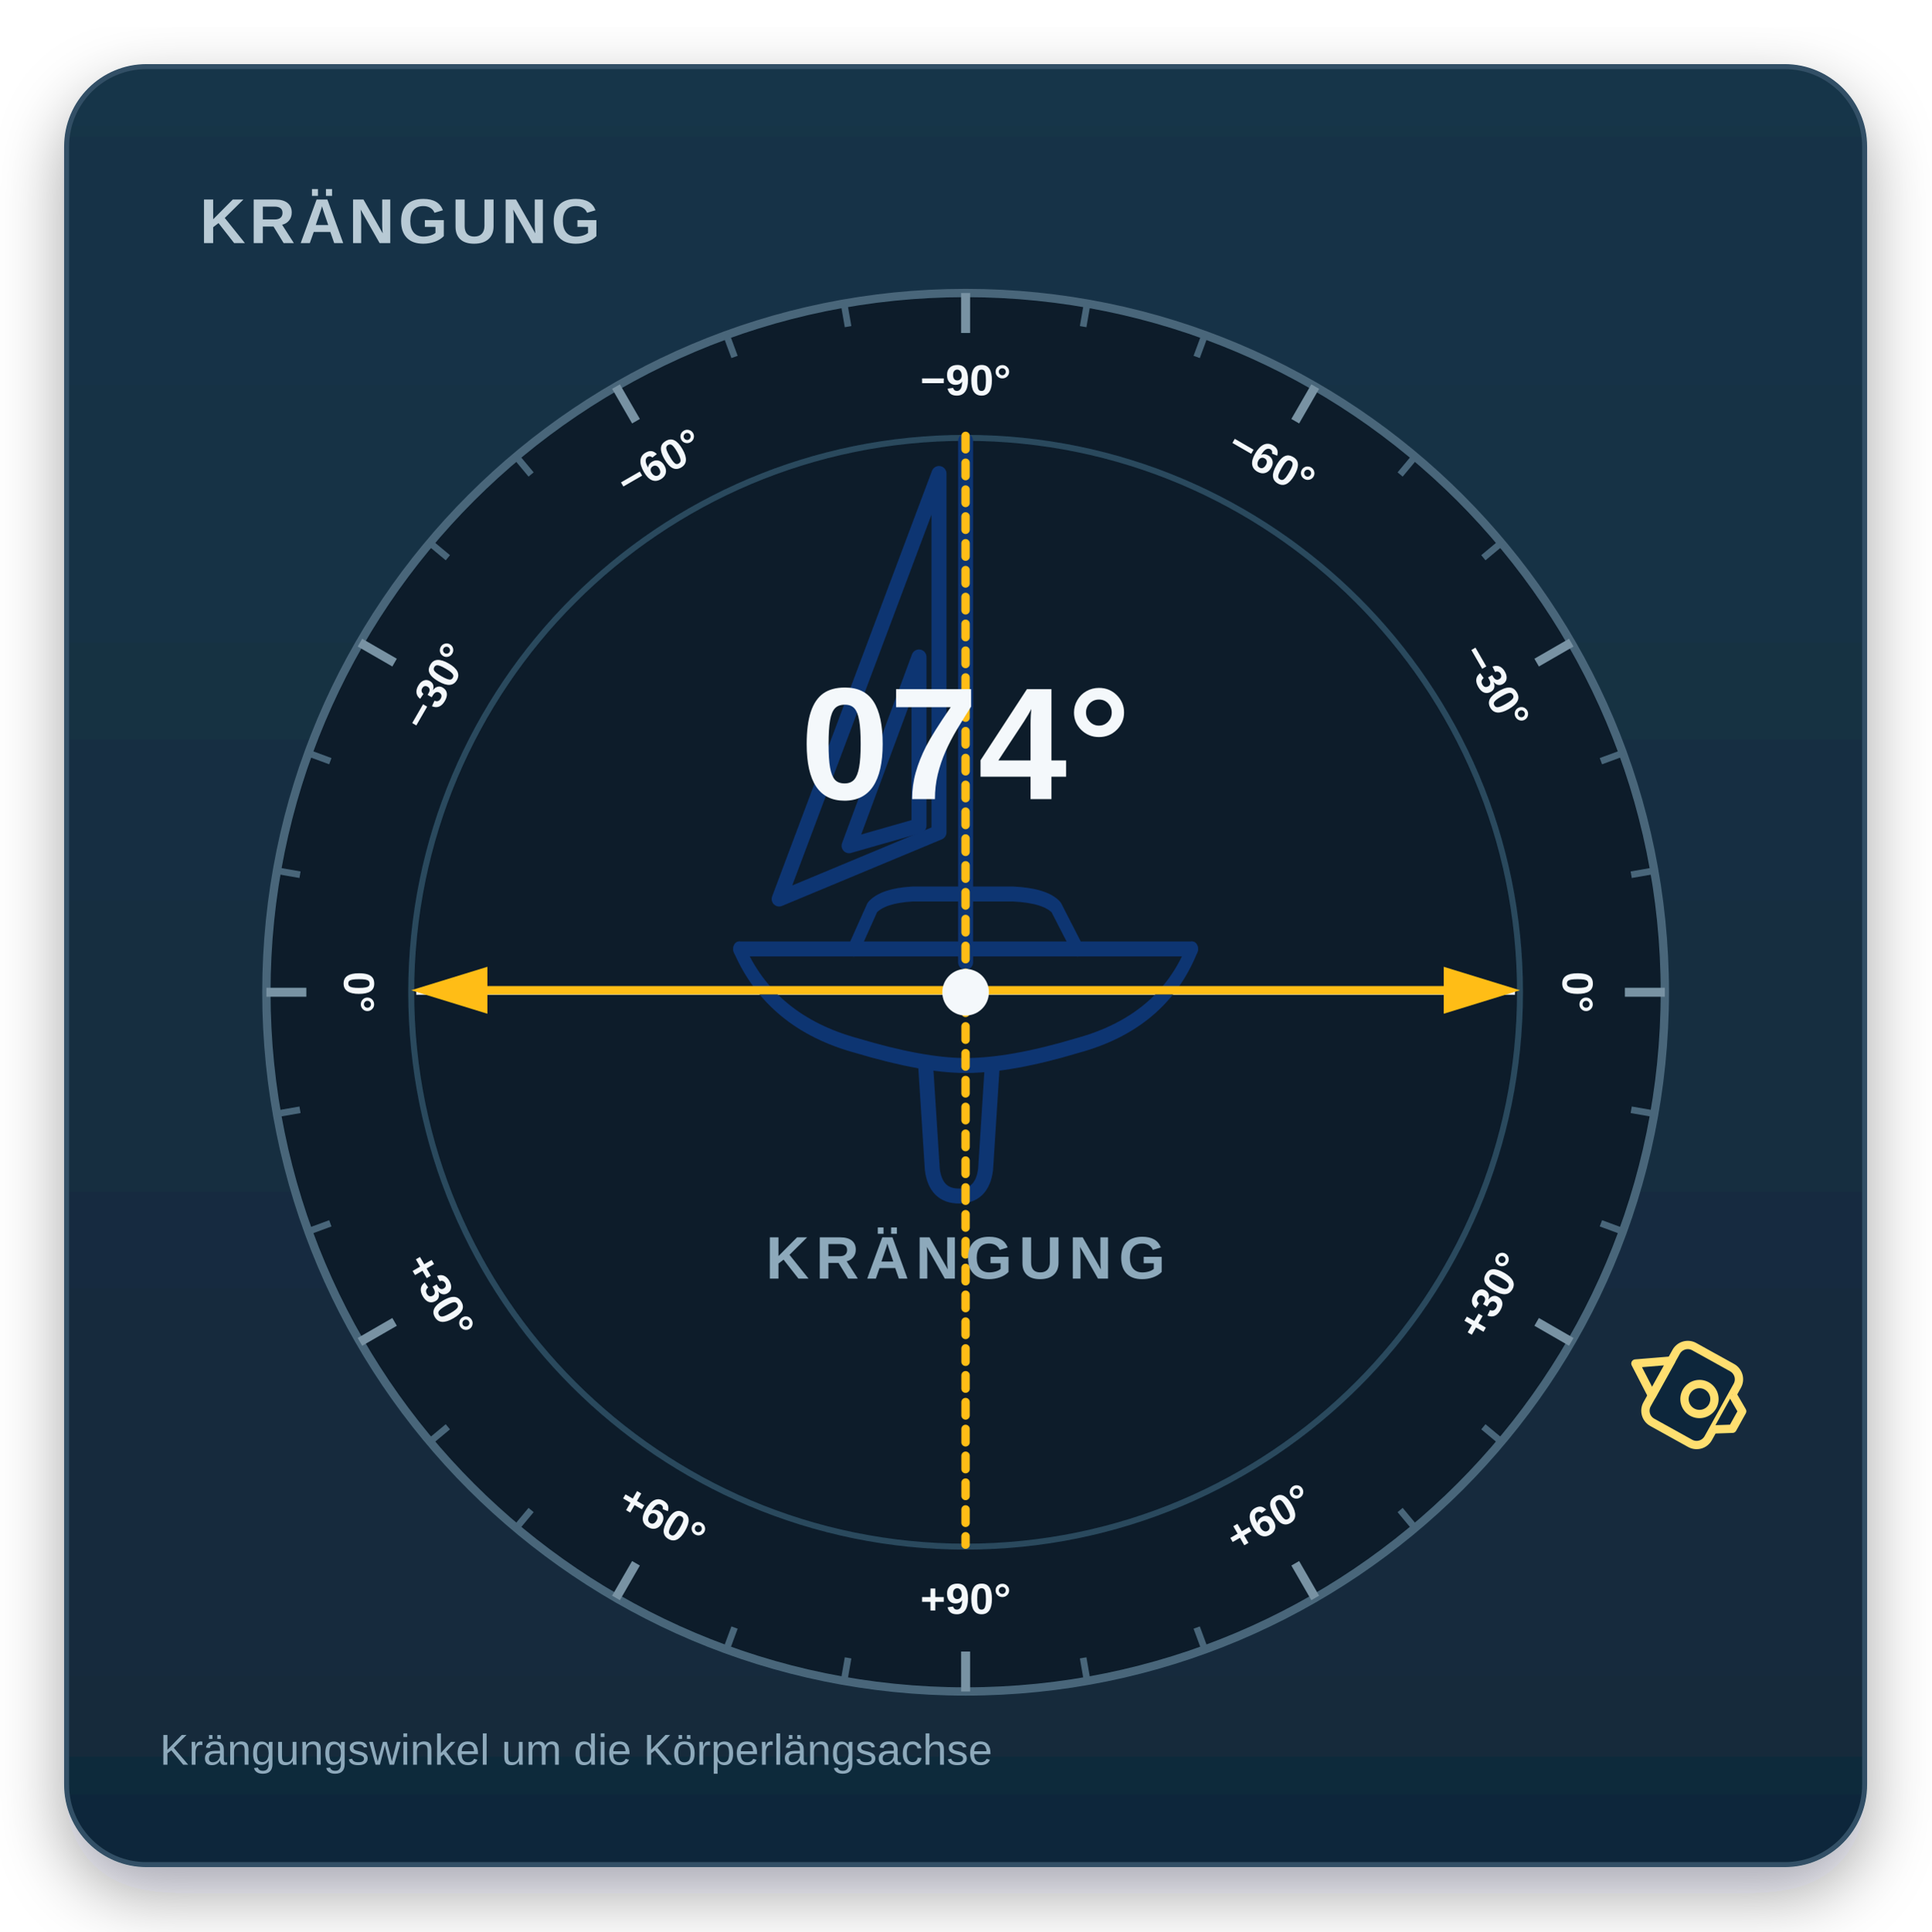
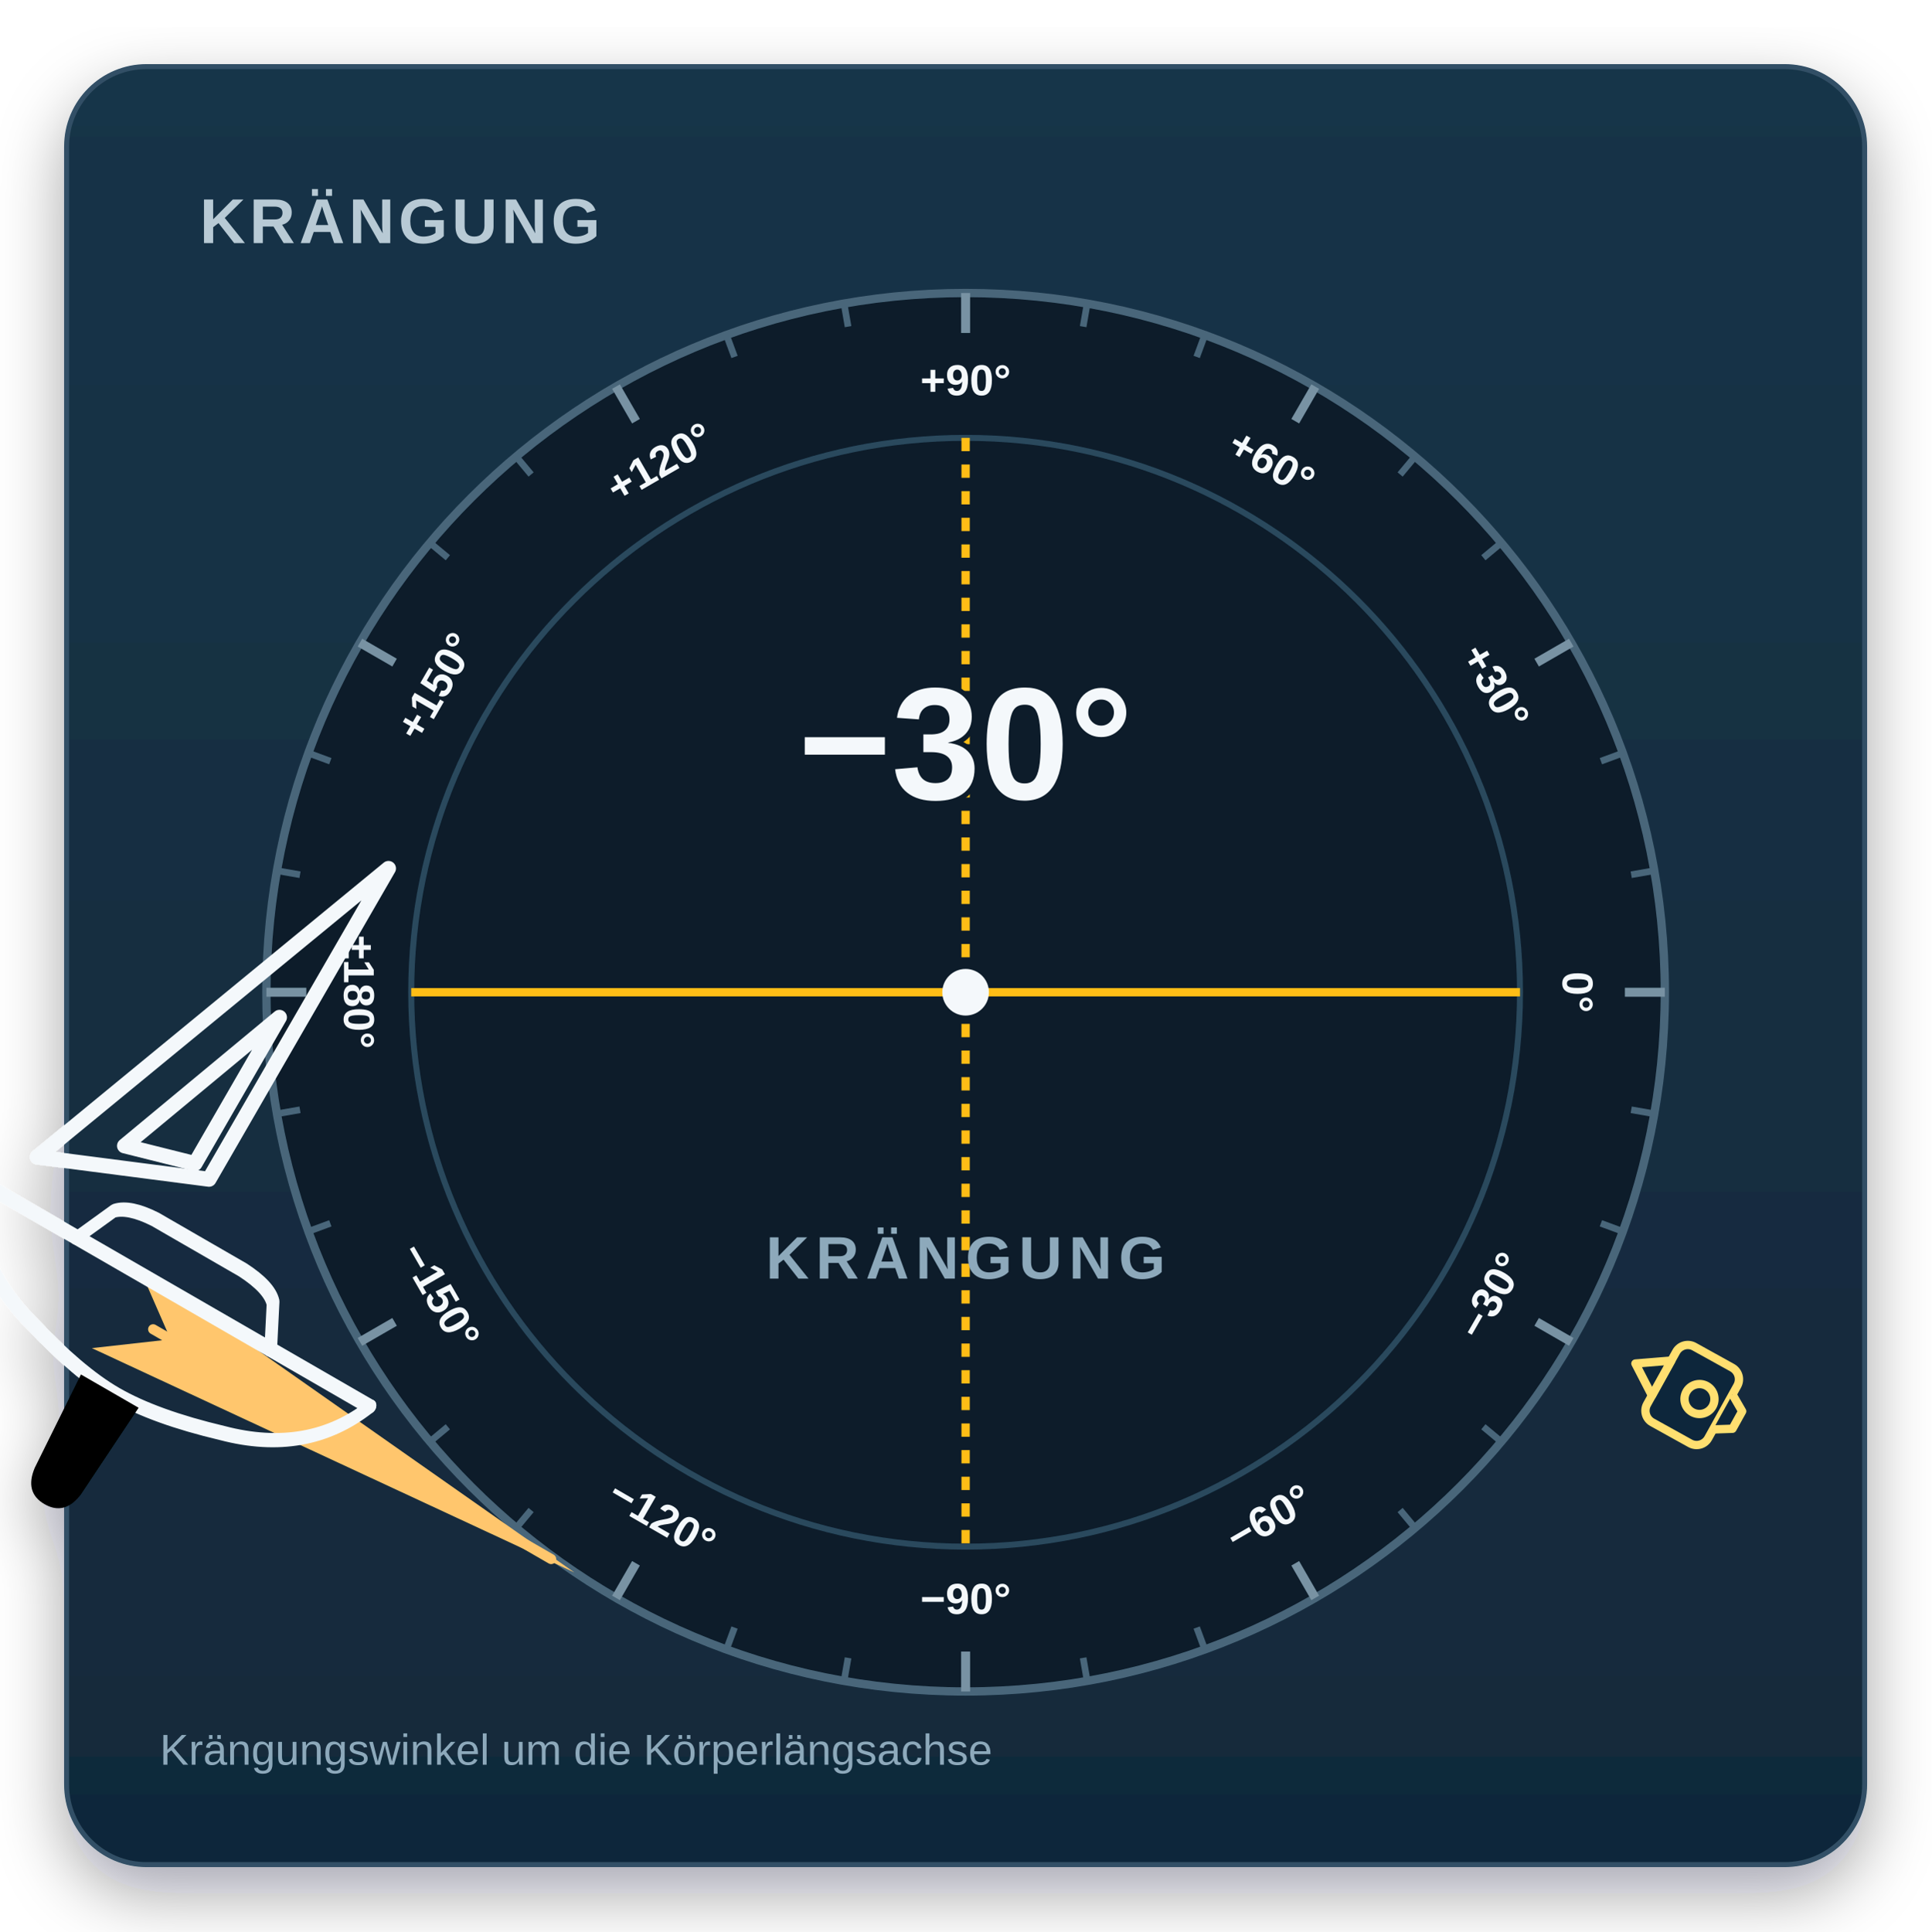
<svg xmlns="http://www.w3.org/2000/svg" width="580" height="580" viewBox="22 112 580 580" role="img" aria-labelledby="title desc">
  <defs>
    <linearGradient id="card" x1="0" y1="0" x2="0" y2="1">
      <stop offset="0" stop-color="#193448" />
      <stop offset="1" stop-color="#11283a" />
    </linearGradient>
    <filter id="shadow" x="-20%" y="-20%" width="140%" height="150%">
      <feDropShadow dx="0" dy="8" stdDeviation="10" flood-color="#000814" flood-opacity=".35" />
    </filter>
    <style>
      text { font-family: "Segoe UI", Arial, sans-serif; fill: #f4f8fb; }
      .card { fill: url(#card); stroke: #315066; stroke-width: 1.5; }
      .card-title { font-size: 19px; font-weight: 700; letter-spacing: 1.2px; fill: #b8cad5; }
      .small { font-size: 13px; fill: #8da9bb; }
-       .dial-value { font-size: 48px; font-weight: 700; }
+       .dial-value { font-size: 48px; font-weight: 700; stroke: #0b1c2a; stroke-width: 3px; paint-order: stroke; stroke-linejoin: round; }
      .dial-caption { font-size: 17px; fill: #9eb4c2; }
      .dial-code { font-size: 18px; font-weight: 700; letter-spacing: 2px; fill: #8da9bb; }
      .tick-minor { stroke: #49667a; stroke-width: 2; }
      .tick-major { stroke: #7892a3; stroke-width: 2.7; }
      .camera { fill: #11283a; stroke: #ffdf70; stroke-width: 2.5; stroke-linejoin: round; }
    </style>
  </defs>
  <g id="master_widget" filter="url(#shadow)">
    <rect class="card" x="42" y="132" width="540" height="540" rx="24" />
    <text x="82" y="185" class="card-title">KRÄNGUNG</text>
    <text x="70" y="642" class="small">Krängungswinkel um die Körperlängsachse</text>
    <g id="compass_face" transform="translate(0 5)">
      <circle cx="312" cy="405" r="210" fill="#0b1c2a" stroke="#49667a" stroke-width="2.5" />
      <circle cx="312" cy="405" r="166.5" fill="none" stroke="#29485d" stroke-width="1.8" />
-       <line id="pitch_zero_line" x1="147" y1="405" x2="477" y2="405" stroke="#f4f8fb" stroke-width="1.5" />
+       <line id="pitch_zero_line" x1="145.5" y1="405" x2="478.5" y2="405" stroke="#ffbd16" stroke-width="2.5" />
+       <line id="pitch_vertical_line" x1="312" y1="238.5" x2="312" y2="571.5" stroke="#ffbd16" stroke-width="2.5" stroke-dasharray="4 4" />
      <g id="pitch_scale_ticks" fill="none">
        <line class="tick-major" x1="312.0" y1="207.0" x2="312.0" y2="195.0" />
        <line class="tick-minor" x1="347.3" y1="205.1" x2="348.5" y2="198.2" />
        <line class="tick-minor" x1="381.4" y1="214.2" x2="383.8" y2="207.7" />
        <line class="tick-major" x1="411.0" y1="233.5" x2="417.0" y2="223.1" />
        <line class="tick-minor" x1="442.5" y1="249.5" x2="447.0" y2="244.1" />
        <line class="tick-minor" x1="467.5" y1="274.5" x2="472.9" y2="270.0" />
        <line class="tick-major" x1="483.5" y1="306.0" x2="493.9" y2="300.0" />
        <line class="tick-minor" x1="502.8" y1="335.6" x2="509.3" y2="333.2" />
        <line class="tick-minor" x1="511.9" y1="369.7" x2="518.8" y2="368.5" />
        <line class="tick-major" x1="510.0" y1="405.0" x2="522.0" y2="405.0" />
        <line class="tick-minor" x1="511.9" y1="440.3" x2="518.8" y2="441.5" />
        <line class="tick-minor" x1="502.8" y1="474.4" x2="509.3" y2="476.8" />
        <line class="tick-major" x1="483.5" y1="504.0" x2="493.9" y2="510.0" />
        <line class="tick-minor" x1="467.5" y1="535.5" x2="472.9" y2="540.0" />
        <line class="tick-minor" x1="442.5" y1="560.5" x2="447.0" y2="565.9" />
        <line class="tick-major" x1="411.0" y1="576.5" x2="417.0" y2="586.9" />
        <line class="tick-minor" x1="381.4" y1="595.8" x2="383.8" y2="602.3" />
        <line class="tick-minor" x1="347.3" y1="604.9" x2="348.5" y2="611.8" />
        <line class="tick-major" x1="312.0" y1="603.0" x2="312.0" y2="615.0" />
        <line class="tick-minor" x1="276.7" y1="604.9" x2="275.5" y2="611.8" />
        <line class="tick-minor" x1="242.6" y1="595.8" x2="240.2" y2="602.3" />
        <line class="tick-major" x1="213.0" y1="576.5" x2="207.0" y2="586.9" />
        <line class="tick-minor" x1="181.5" y1="560.5" x2="177.0" y2="565.9" />
        <line class="tick-minor" x1="156.5" y1="535.5" x2="151.1" y2="540.0" />
        <line class="tick-major" x1="140.5" y1="504.0" x2="130.1" y2="510.0" />
        <line class="tick-minor" x1="121.2" y1="474.4" x2="114.7" y2="476.8" />
        <line class="tick-minor" x1="112.1" y1="440.3" x2="105.2" y2="441.5" />
        <line class="tick-major" x1="114.0" y1="405.0" x2="102.0" y2="405.0" />
        <line class="tick-minor" x1="112.1" y1="369.7" x2="105.2" y2="368.5" />
        <line class="tick-minor" x1="121.2" y1="335.6" x2="114.7" y2="333.2" />
        <line class="tick-major" x1="140.5" y1="306.0" x2="130.1" y2="300.0" />
        <line class="tick-minor" x1="156.5" y1="274.5" x2="151.1" y2="270.0" />
        <line class="tick-minor" x1="181.5" y1="249.5" x2="177.0" y2="244.1" />
        <line class="tick-major" x1="213.0" y1="233.5" x2="207.0" y2="223.1" />
        <line class="tick-minor" x1="242.6" y1="214.2" x2="240.2" y2="207.7" />
        <line class="tick-minor" x1="276.7" y1="205.1" x2="275.5" y2="198.2" />
      </g>
      <g id="pitch_scale_labels" class="small" text-anchor="middle" font-weight="700">
-         <text transform="translate(312 222) rotate(0)" dominant-baseline="middle">−90°</text>
-         <text transform="translate(403.5 246.5) rotate(30)" dominant-baseline="middle">−60°</text>
-         <text transform="translate(470.5 313.5) rotate(60)" dominant-baseline="middle">−30°</text>
+         <text transform="translate(312 222) rotate(0)" dominant-baseline="middle">+90°</text>
+         <text transform="translate(403.5 246.5) rotate(30)" dominant-baseline="middle">+60°</text>
+         <text transform="translate(470.5 313.5) rotate(60)" dominant-baseline="middle">+30°</text>
        <text transform="translate(495 405) rotate(90)" dominant-baseline="middle">0°</text>
-         <text transform="translate(470.5 496.5) rotate(-60)" dominant-baseline="middle">+30°</text>
-         <text transform="translate(403.5 563.5) rotate(-30)" dominant-baseline="middle">+60°</text>
-         <text transform="translate(312 588) rotate(0)" dominant-baseline="middle">+90°</text>
-         <text transform="translate(220.5 563.5) rotate(30)" dominant-baseline="middle">+60°</text>
-         <text transform="translate(153.5 496.5) rotate(60)" dominant-baseline="middle">+30°</text>
-         <text transform="translate(129 405) rotate(90)" dominant-baseline="middle">0°</text>
-         <text transform="translate(153.5 313.5) rotate(-60)" dominant-baseline="middle">−30°</text>
-         <text transform="translate(220.5 246.5) rotate(-30)" dominant-baseline="middle">−60°</text>
+         <text transform="translate(470.5 496.5) rotate(-60)" dominant-baseline="middle">−30°</text>
+         <text transform="translate(403.5 563.5) rotate(-30)" dominant-baseline="middle">−60°</text>
+         <text transform="translate(312 588) rotate(0)" dominant-baseline="middle">−90°</text>
+         <text transform="translate(220.5 563.5) rotate(30)" dominant-baseline="middle">−120°</text>
+         <text transform="translate(153.5 496.5) rotate(60)" dominant-baseline="middle">−150°</text>
+         <text transform="translate(129 405) rotate(90)" dominant-baseline="middle">±180°</text>
+         <text transform="translate(153.5 313.5) rotate(-60)" dominant-baseline="middle">+150°</text>
+         <text transform="translate(220.5 246.5) rotate(-30)" dominant-baseline="middle">+120°</text>
      </g>
-       <g id="kraengung_yacht_icon" transform="translate(150 179)">
-         <g fill="none" stroke="#0b3472" stroke-width="4.5" stroke-linecap="round" stroke-linejoin="round">
-           <path d="M162 60.4 V217" />
-           <path d="M154 70.2 L106 198 L154 178 Z" />
-           <path d="M148 125.3 L127 182 L148 176 Z" />
-           <g transform="translate(32.4 0) scale(0.8 1)">
-             <path d="M120 213 L127 200.5 Q131 197 142 196.5 H180 Q192 197 196 200.5 L204 213" />
-             <path d="M77 213 H247" />
-             <path d="M77 213 Q89 235 121 242 Q146 248 162 248 Q179 248 204 242 Q236 235 247 213" />
+       <g id="kraengung_pose" style="transform: rotate(30deg); transform-origin: 312px 405px; transform-box: view-box;">
+         <g id="kraengung_yacht_icon" transform="translate(150 179)">
+           <g id="kraengung_zeiger" transform="translate(2 79) translate(162 226) scale(1.007564) translate(-162 -226)" fill="none" stroke="#ffbd16" stroke-width="2.5" stroke-linecap="round" stroke-linejoin="round">
+             <g transform="rotate(90 160 147)" fill="#ffc66d" stroke="#ffc66d">
+               <path d="M160 2 L146 160 L160 141 L174 160 Z" stroke="none" />
+               <line x1="160" y1="147" x2="160" y2="10" stroke-width="3" />
+             </g>
+           </g>
+           <g fill="none" stroke="#f4f8fb" stroke-width="4.5" stroke-linecap="round" stroke-linejoin="round">
+             <path d="M154 70.2 L106 198 L154 178 Z" />
+             <path d="M148 125.3 L127 182 L148 176 Z" />
+             <g transform="translate(32.4 0) scale(0.8 1)">
+               <path d="M120 213 L127 200.5 Q131 197 142 196.5 H180 Q192 197 196 200.5 L204 213" />
+               <path d="M77 213 H247" />
+               <path d="M77 213 Q89 235 121 242 Q146 248 162 248 Q179 248 204 242 Q236 235 247 213" />
+             </g>
          </g>
          <path d="M150 248 L152 279.2 Q153 287.2 160 287.2 Q167 287.2 168 279.2 L170 248" />
-         </g>
-         <g id="kraengung_zeiger" transform="translate(2 79) translate(162 226) scale(1.007564) translate(-162 -226)" fill="none" stroke="#ffbd16" stroke-width="2.5" stroke-linecap="round" stroke-linejoin="round">
-           <path d="M13.341 147 H306.659" />
-           <path d="M-5.25 147 L17.472 140 L17.472 154 Z" fill="#ffbd16" stroke="none" />
-           <path d="M325.25 147 L302.528 140 L302.528 154 Z" fill="#ffbd16" stroke="none" />
-           <path id="kraengung_zeiger_senkrecht" d="M160 -18.25 V312.25" stroke-dasharray="4 4" />
        </g>
      </g>
      <g id="camera_symbol" transform="rotate(119 312 405)" class="camera">
        <rect x="299" y="145" width="26" height="21" rx="4" />
        <path d="M306 145 L309 140 L315 140 L318 145" />
        <path d="M306 166 L312 175 L318 166 Z" />
        <circle cx="312" cy="153" r="4.5" fill="none" />
      </g>
      <circle id="pivot" cx="312" cy="405" r="7" fill="#f4f8fb" />
-       <text id="heading_value" x="312" y="347" text-anchor="middle" class="dial-value">074°</text>
+       <text id="heading_value" x="312" y="347" text-anchor="middle" class="dial-value">−30°</text>
      <text id="heading_code" x="312" y="491" text-anchor="middle" class="dial-code">KRÄNGUNG</text>
    </g>
  </g>
</svg>
